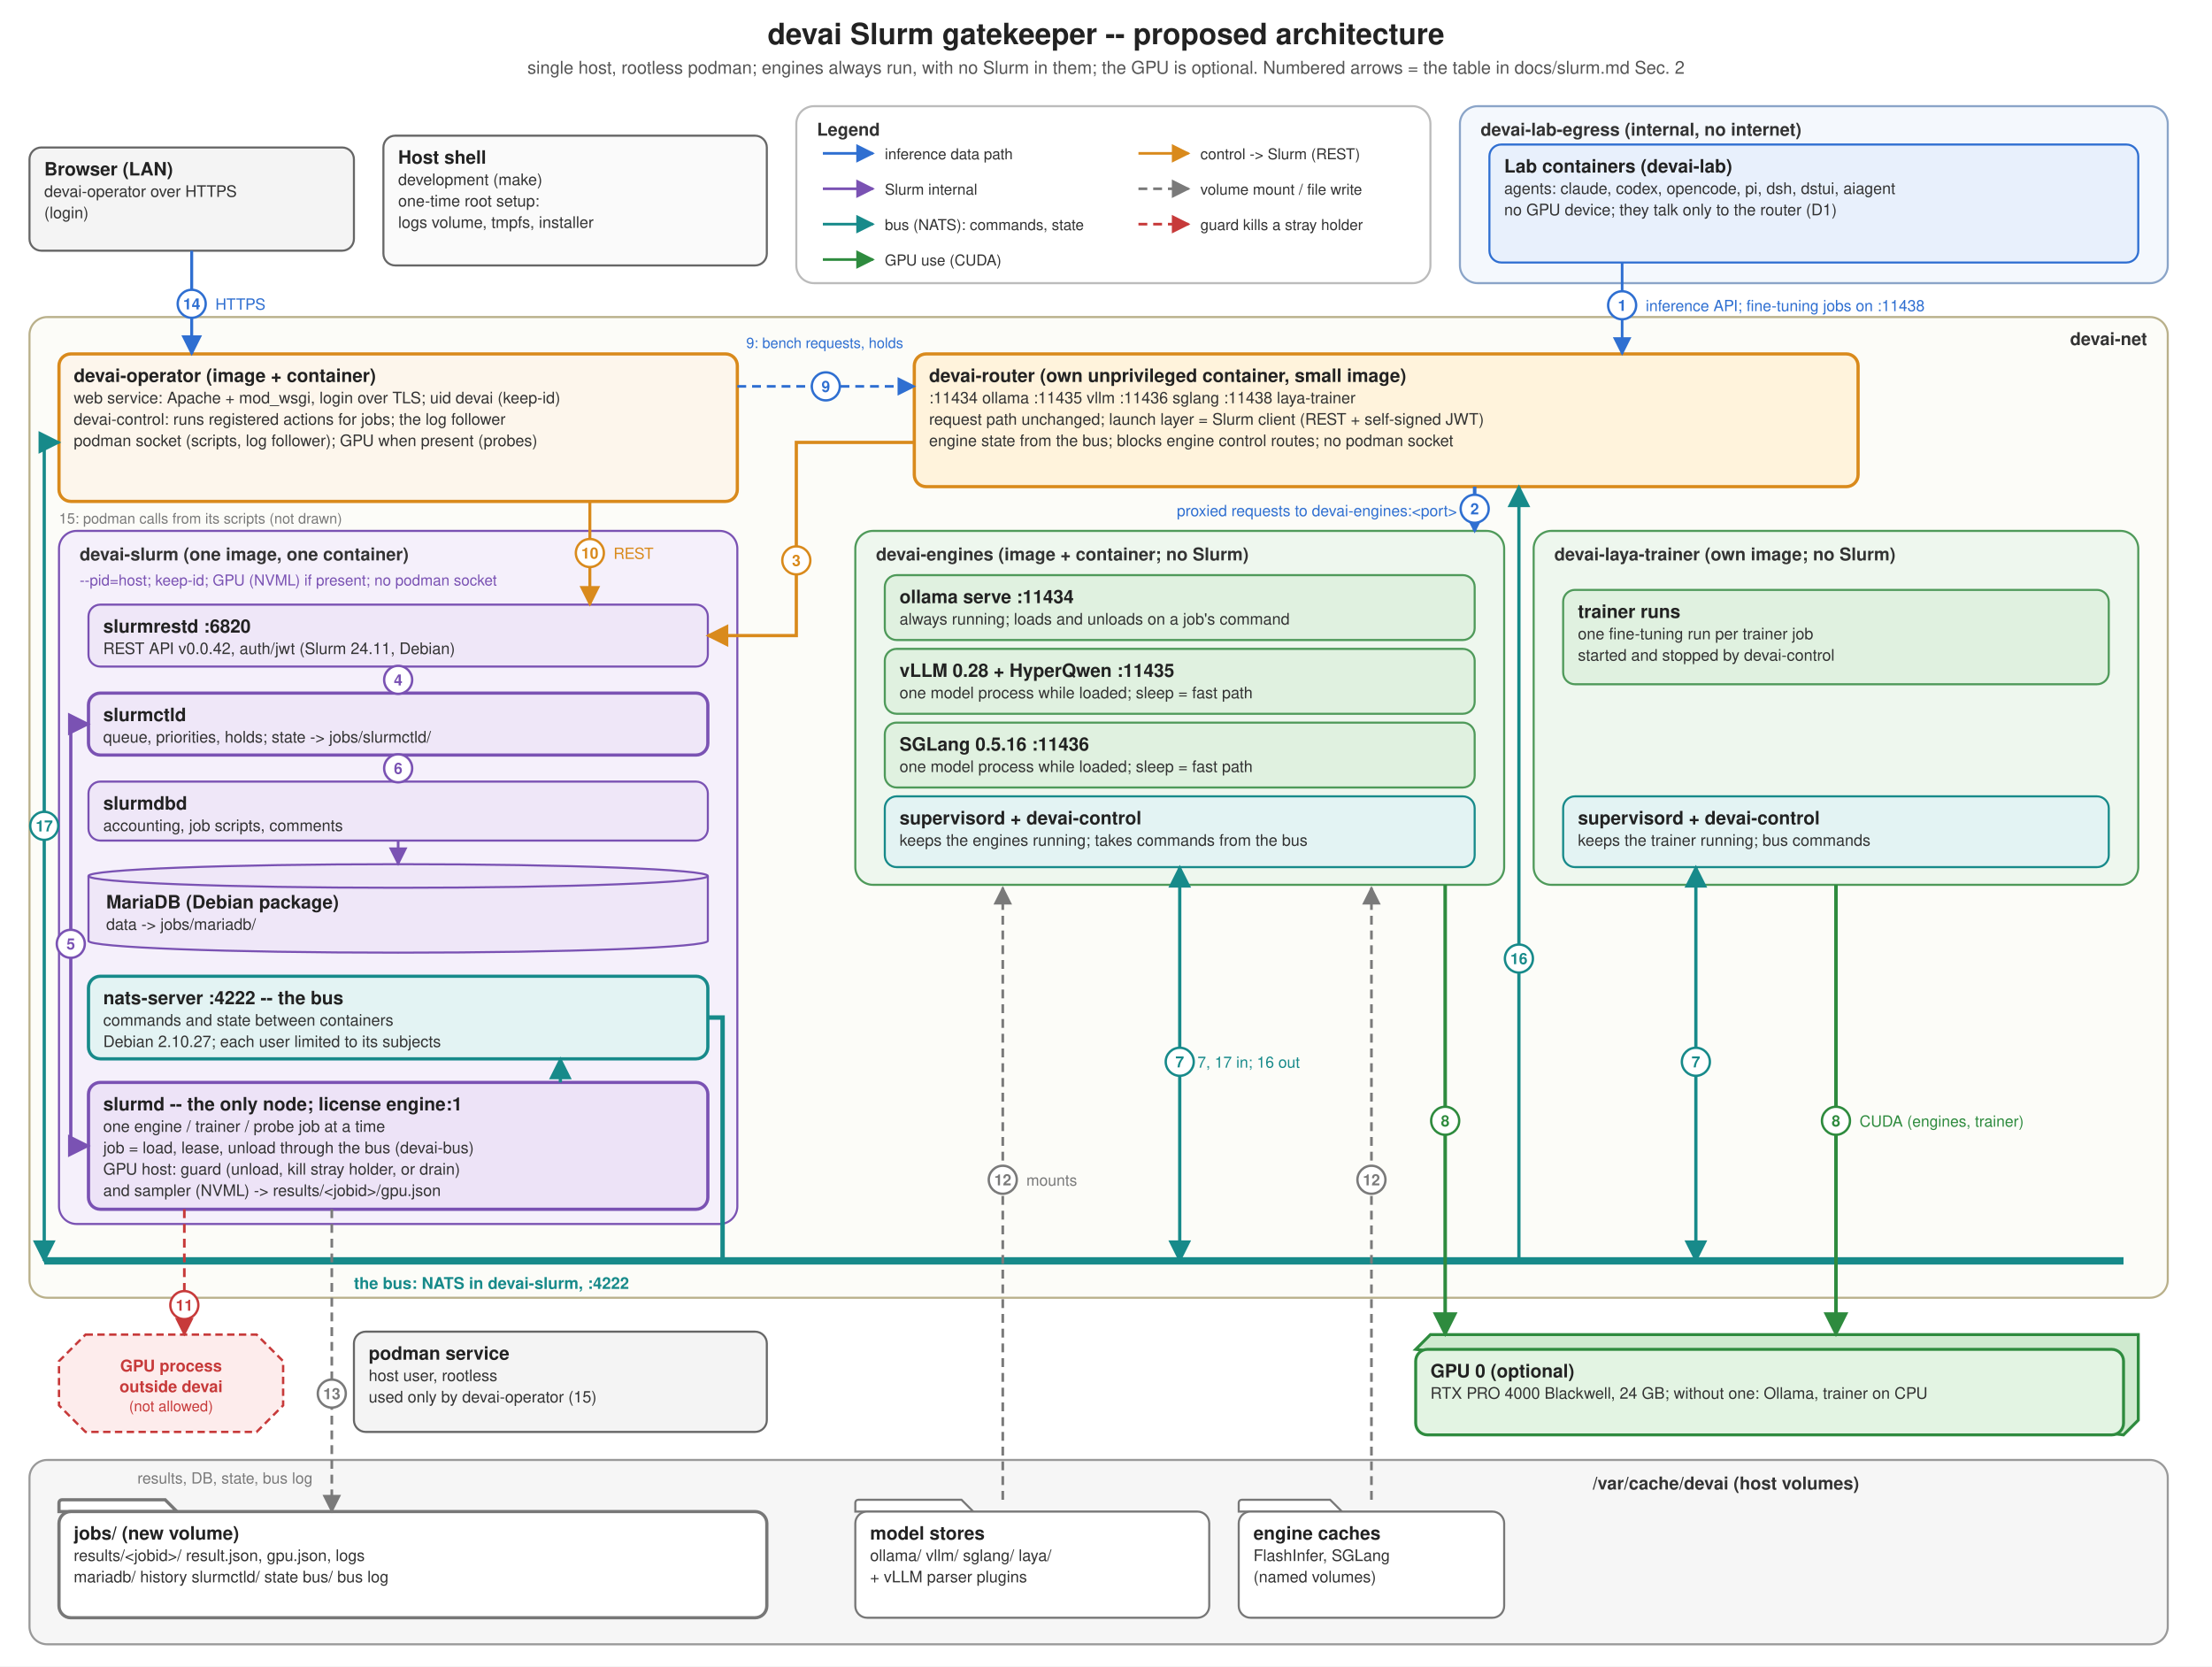
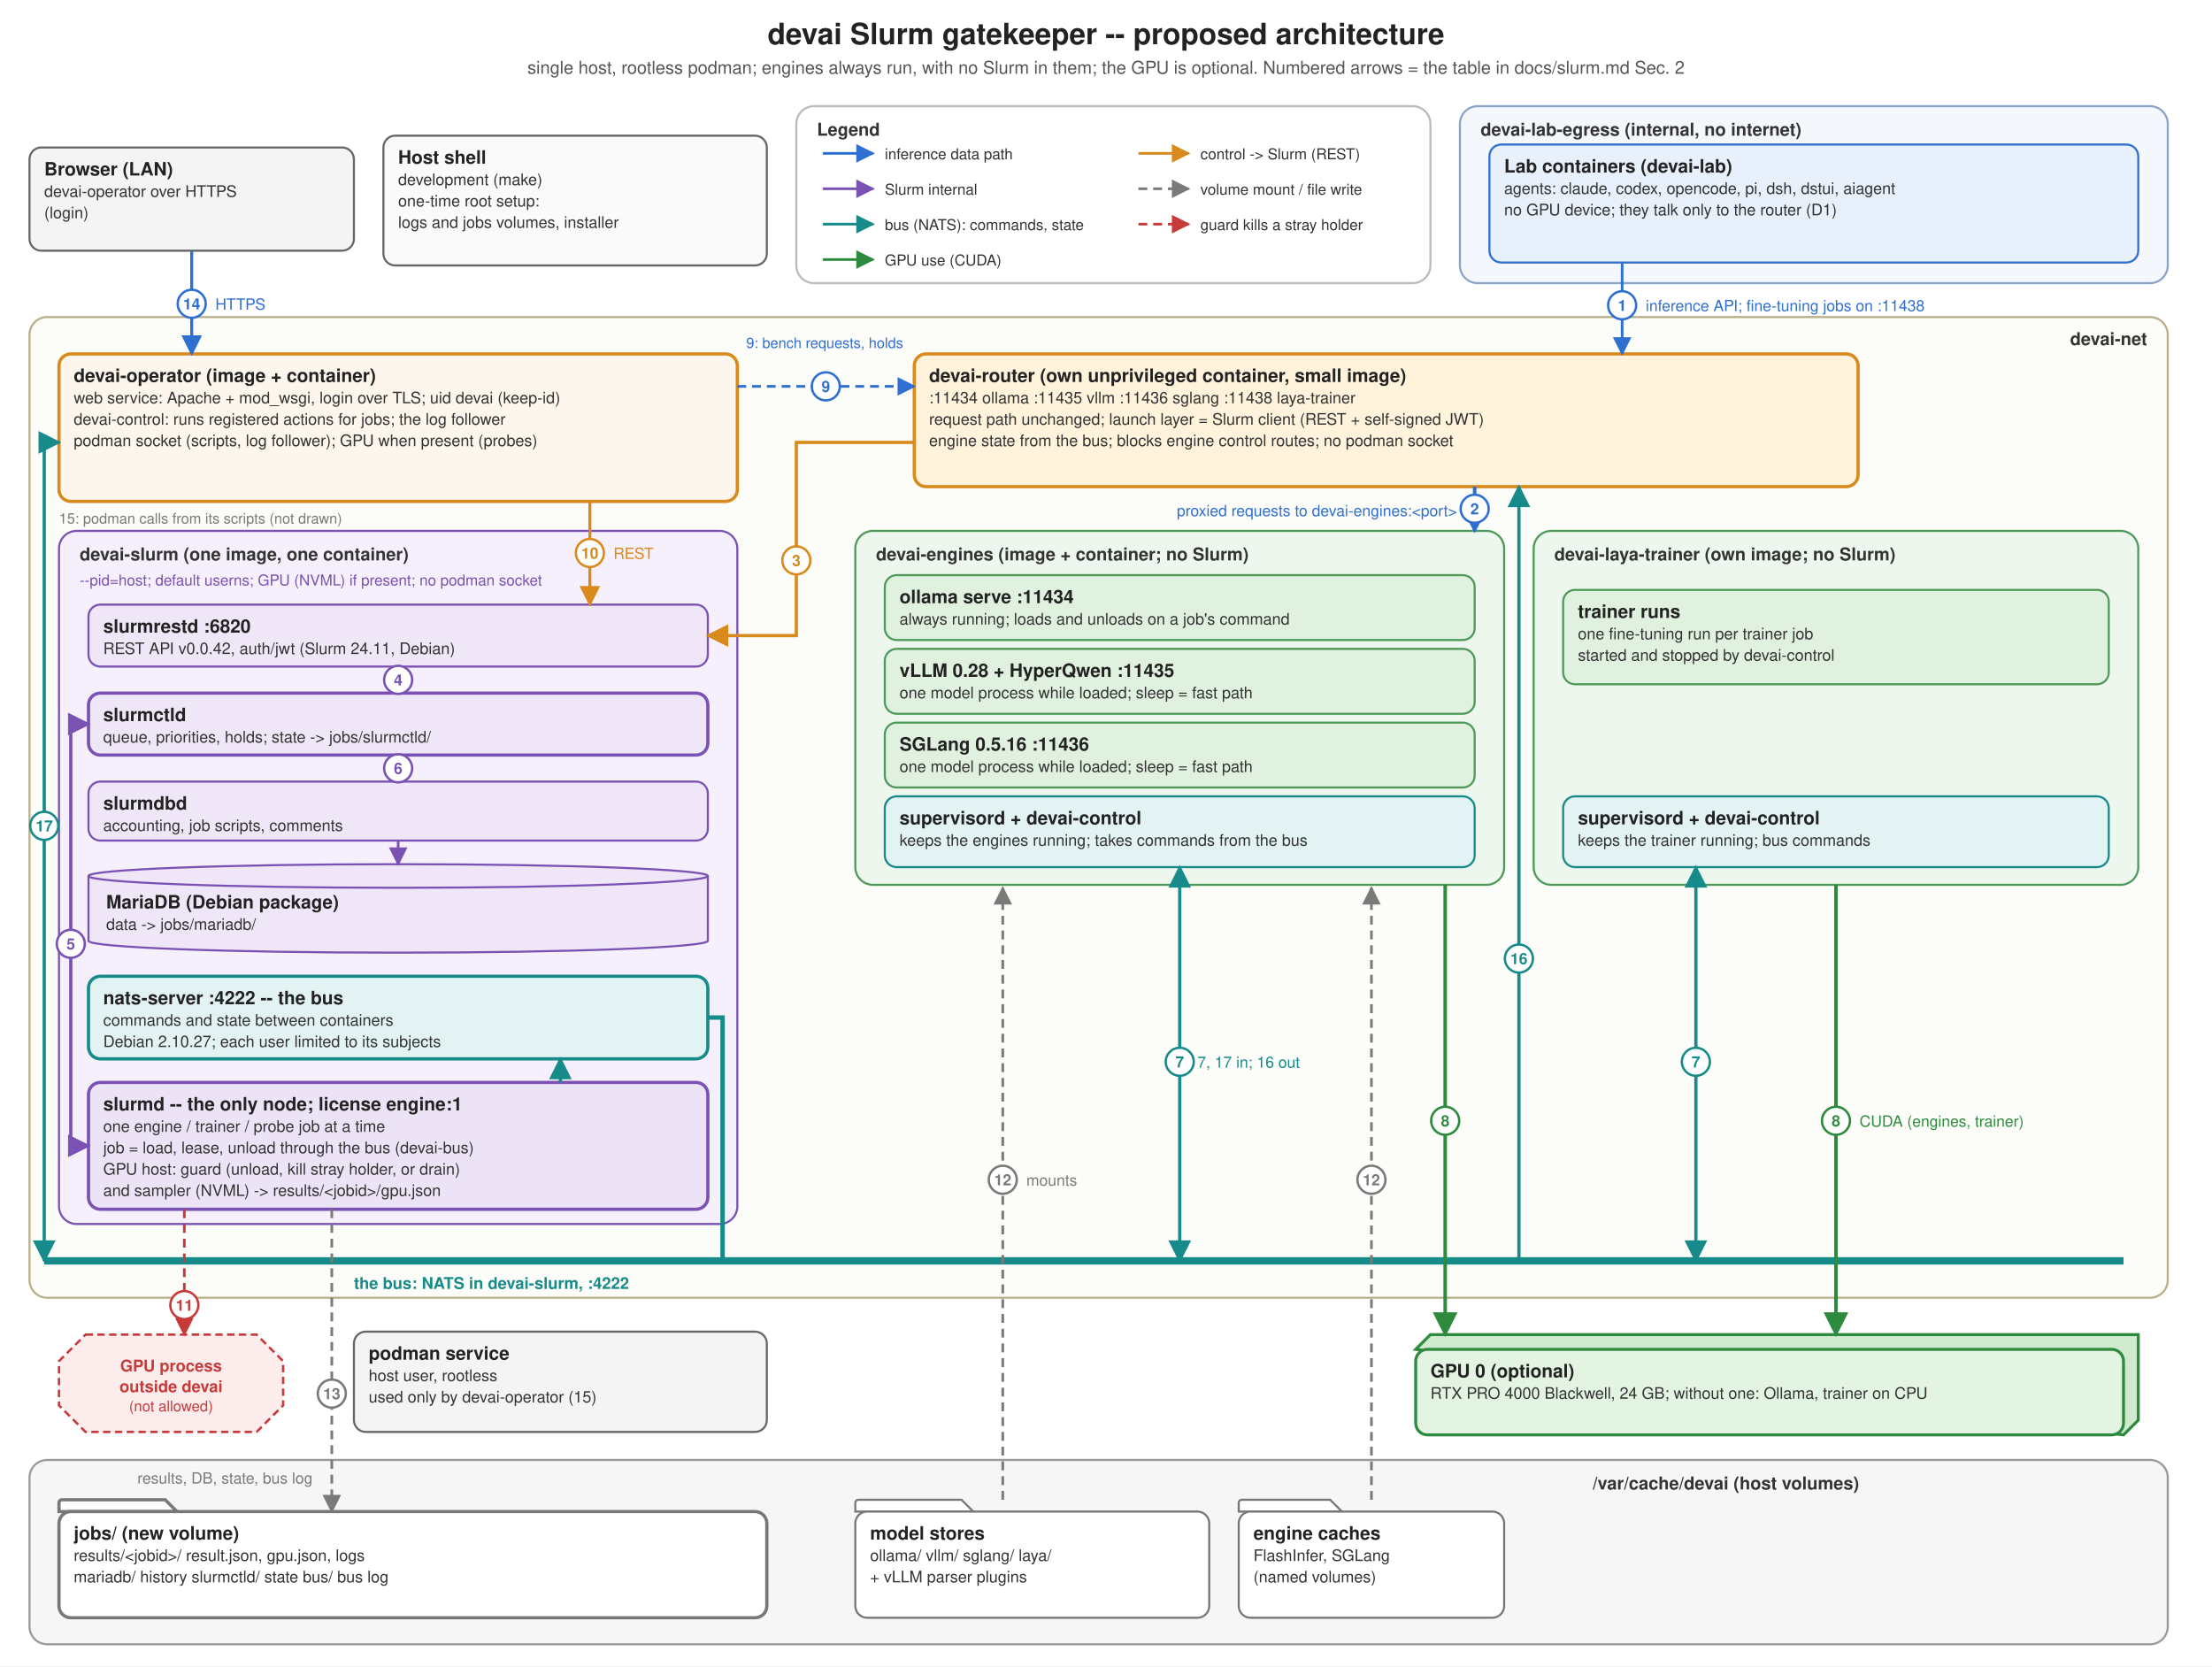
<svg xmlns="http://www.w3.org/2000/svg" width="1500" height="1130" viewBox="0 0 1500 1130">
  <defs>
    <marker id="e-data" viewBox="0 0 10 10" refX="9" refY="5" markerWidth="7" markerHeight="7" orient="auto">
      <path d="M0 0 L10 5 L0 10 z" fill="#2F6FD1" />
    </marker>
    <marker id="s-data" viewBox="0 0 10 10" refX="1" refY="5" markerWidth="7" markerHeight="7" orient="auto">
      <path d="M10 0 L0 5 L10 10 z" fill="#2F6FD1" />
    </marker>
    <marker id="e-control" viewBox="0 0 10 10" refX="9" refY="5" markerWidth="7" markerHeight="7" orient="auto">
      <path d="M0 0 L10 5 L0 10 z" fill="#D98A1C" />
    </marker>
    <marker id="s-control" viewBox="0 0 10 10" refX="1" refY="5" markerWidth="7" markerHeight="7" orient="auto">
      <path d="M10 0 L0 5 L10 10 z" fill="#D98A1C" />
    </marker>
    <marker id="e-slurm" viewBox="0 0 10 10" refX="9" refY="5" markerWidth="7" markerHeight="7" orient="auto">
      <path d="M0 0 L10 5 L0 10 z" fill="#7A52B3" />
    </marker>
    <marker id="s-slurm" viewBox="0 0 10 10" refX="1" refY="5" markerWidth="7" markerHeight="7" orient="auto">
      <path d="M10 0 L0 5 L10 10 z" fill="#7A52B3" />
    </marker>
    <marker id="e-bus" viewBox="0 0 10 10" refX="9" refY="5" markerWidth="7" markerHeight="7" orient="auto">
      <path d="M0 0 L10 5 L0 10 z" fill="#178A8A" />
    </marker>
    <marker id="s-bus" viewBox="0 0 10 10" refX="1" refY="5" markerWidth="7" markerHeight="7" orient="auto">
      <path d="M10 0 L0 5 L10 10 z" fill="#178A8A" />
    </marker>
    <marker id="e-gpu" viewBox="0 0 10 10" refX="9" refY="5" markerWidth="7" markerHeight="7" orient="auto">
      <path d="M0 0 L10 5 L0 10 z" fill="#2E8B3E" />
    </marker>
    <marker id="s-gpu" viewBox="0 0 10 10" refX="1" refY="5" markerWidth="7" markerHeight="7" orient="auto">
      <path d="M10 0 L0 5 L10 10 z" fill="#2E8B3E" />
    </marker>
    <marker id="e-storage" viewBox="0 0 10 10" refX="9" refY="5" markerWidth="7" markerHeight="7" orient="auto">
      <path d="M0 0 L10 5 L0 10 z" fill="#7A7A7A" />
    </marker>
    <marker id="s-storage" viewBox="0 0 10 10" refX="1" refY="5" markerWidth="7" markerHeight="7" orient="auto">
      <path d="M10 0 L0 5 L10 10 z" fill="#7A7A7A" />
    </marker>
    <marker id="e-kill" viewBox="0 0 10 10" refX="9" refY="5" markerWidth="7" markerHeight="7" orient="auto">
      <path d="M0 0 L10 5 L0 10 z" fill="#C73A3A" />
    </marker>
    <marker id="s-kill" viewBox="0 0 10 10" refX="1" refY="5" markerWidth="7" markerHeight="7" orient="auto">
      <path d="M10 0 L0 5 L10 10 z" fill="#C73A3A" />
    </marker>
  </defs>
  <rect width="1500" height="1130" fill="#FFFFFF" />
  <text x="750.0" y="30" font-family="Helvetica, Arial, sans-serif" font-size="20" font-weight="bold" fill="#222" text-anchor="middle">devai Slurm gatekeeper -- proposed architecture</text>
  <text x="750.0" y="50" font-family="Helvetica, Arial, sans-serif" font-size="12" font-weight="normal" fill="#555" text-anchor="middle">single host, rootless podman; engines always run, with no Slurm in them; the GPU is optional. Numbered arrows = the table in docs/slurm.md Sec. 2</text>
  <rect x="20" y="100" width="220" height="70" rx="8" fill="#F4F4F4" stroke="#666" stroke-width="1.4" />
  <text x="30" y="119" font-family="Helvetica, Arial, sans-serif" font-size="12.5" font-weight="bold" fill="#222" text-anchor="start">Browser (LAN)</text>
  <text x="30" y="133.5" font-family="Helvetica, Arial, sans-serif" font-size="10.8" font-weight="normal" fill="#333" text-anchor="start">devai-operator over HTTPS</text>
  <text x="30" y="148.0" font-family="Helvetica, Arial, sans-serif" font-size="10.8" font-weight="normal" fill="#333" text-anchor="start">(login)</text>
  <rect x="260" y="92" width="260" height="88" rx="8" fill="#FAFAFA" stroke="#666" stroke-width="1.4" />
  <text x="270" y="111" font-family="Helvetica, Arial, sans-serif" font-size="12.5" font-weight="bold" fill="#222" text-anchor="start">Host shell</text>
  <text x="270" y="125.5" font-family="Helvetica, Arial, sans-serif" font-size="10.8" font-weight="normal" fill="#333" text-anchor="start">development (make)</text>
  <text x="270" y="140.0" font-family="Helvetica, Arial, sans-serif" font-size="10.8" font-weight="normal" fill="#333" text-anchor="start">one-time root setup:</text>
-   <text x="270" y="154.5" font-family="Helvetica, Arial, sans-serif" font-size="10.8" font-weight="normal" fill="#333" text-anchor="start">logs volume, tmpfs, installer</text>
+   <text x="270" y="154.5" font-family="Helvetica, Arial, sans-serif" font-size="10.8" font-weight="normal" fill="#333" text-anchor="start">logs and jobs volumes, installer</text>
  <rect x="540" y="72" width="430" height="120" rx="12" fill="#FFFFFF" stroke="#BBBBBB" stroke-width="1.4" />
  <text x="554" y="92" font-family="Helvetica, Arial, sans-serif" font-size="12" font-weight="bold" fill="#333" text-anchor="start">Legend</text>
  <path d="M558 104 L592 104" fill="none" stroke="#2F6FD1" stroke-width="1.8" marker-end="url(#e-data)" />
  <text x="600" y="108" font-family="Helvetica, Arial, sans-serif" font-size="10.2" font-weight="normal" fill="#333" text-anchor="start">inference data path</text>
  <path d="M558 128 L592 128" fill="none" stroke="#7A52B3" stroke-width="1.8" marker-end="url(#e-slurm)" />
  <text x="600" y="132" font-family="Helvetica, Arial, sans-serif" font-size="10.2" font-weight="normal" fill="#333" text-anchor="start">Slurm internal</text>
  <path d="M558 152 L592 152" fill="none" stroke="#178A8A" stroke-width="1.8" marker-end="url(#e-bus)" />
  <text x="600" y="156" font-family="Helvetica, Arial, sans-serif" font-size="10.2" font-weight="normal" fill="#333" text-anchor="start">bus (NATS): commands, state</text>
  <path d="M558 176 L592 176" fill="none" stroke="#2E8B3E" stroke-width="1.8" marker-end="url(#e-gpu)" />
  <text x="600" y="180" font-family="Helvetica, Arial, sans-serif" font-size="10.2" font-weight="normal" fill="#333" text-anchor="start">GPU use (CUDA)</text>
  <path d="M772 104 L806 104" fill="none" stroke="#D98A1C" stroke-width="1.8" marker-end="url(#e-control)" />
  <text x="814" y="108" font-family="Helvetica, Arial, sans-serif" font-size="10.2" font-weight="normal" fill="#333" text-anchor="start">control -&gt; Slurm (REST)</text>
  <path d="M772 128 L806 128" fill="none" stroke="#7A7A7A" stroke-width="1.8" stroke-dasharray="6 4" marker-end="url(#e-storage)" />
  <text x="814" y="132" font-family="Helvetica, Arial, sans-serif" font-size="10.2" font-weight="normal" fill="#333" text-anchor="start">volume mount / file write</text>
  <path d="M772 152 L806 152" fill="none" stroke="#C73A3A" stroke-width="1.8" stroke-dasharray="6 4" marker-end="url(#e-kill)" />
  <text x="814" y="156" font-family="Helvetica, Arial, sans-serif" font-size="10.2" font-weight="normal" fill="#333" text-anchor="start">guard kills a stray holder</text>
  <rect x="990" y="72" width="480" height="120" rx="12" fill="#F4F8FD" stroke="#8AA4C8" stroke-width="1.4" />
  <text x="1004" y="92" font-family="Helvetica, Arial, sans-serif" font-size="12" font-weight="bold" fill="#333" text-anchor="start">devai-lab-egress  (internal, no internet)</text>
  <rect x="1010" y="98" width="440" height="80" rx="8" fill="#E8F0FC" stroke="#2F6FD1" stroke-width="1.4" />
  <text x="1020" y="117" font-family="Helvetica, Arial, sans-serif" font-size="12.5" font-weight="bold" fill="#222" text-anchor="start">Lab containers  (devai-lab)</text>
  <text x="1020" y="131.5" font-family="Helvetica, Arial, sans-serif" font-size="10.8" font-weight="normal" fill="#333" text-anchor="start">agents: claude, codex, opencode, pi, dsh, dstui, aiagent</text>
  <text x="1020" y="146.0" font-family="Helvetica, Arial, sans-serif" font-size="10.8" font-weight="normal" fill="#333" text-anchor="start">no GPU device; they talk only to the router (D1)</text>
  <rect x="20" y="215" width="1450" height="665" rx="12" fill="#FCFCF8" stroke="#B9B08A" stroke-width="1.4" />
  <text x="34" y="235" font-family="Helvetica, Arial, sans-serif" font-size="12" font-weight="bold" fill="#333" text-anchor="start" />
  <text x="1456" y="234" font-family="Helvetica, Arial, sans-serif" font-size="12" font-weight="bold" fill="#333" text-anchor="end">devai-net</text>
  <rect x="40" y="240" width="460" height="100" rx="8" fill="#FDF6EC" stroke="#D98A1C" stroke-width="2.2" />
  <text x="50" y="259" font-family="Helvetica, Arial, sans-serif" font-size="12.5" font-weight="bold" fill="#222" text-anchor="start">devai-operator  (image + container)</text>
  <text x="50" y="273.5" font-family="Helvetica, Arial, sans-serif" font-size="10.8" font-weight="normal" fill="#333" text-anchor="start">web service: Apache + mod_wsgi, login over TLS; uid devai (keep-id)</text>
  <text x="50" y="288.0" font-family="Helvetica, Arial, sans-serif" font-size="10.8" font-weight="normal" fill="#333" text-anchor="start">devai-control: runs registered actions for jobs; the log follower</text>
  <text x="50" y="302.5" font-family="Helvetica, Arial, sans-serif" font-size="10.8" font-weight="normal" fill="#333" text-anchor="start">podman socket (scripts, log follower); GPU when present (probes)</text>
  <rect x="620" y="240" width="640" height="90" rx="8" fill="#FFF3DC" stroke="#D98A1C" stroke-width="2.2" />
  <text x="630" y="259" font-family="Helvetica, Arial, sans-serif" font-size="12.5" font-weight="bold" fill="#222" text-anchor="start">devai-router  (own unprivileged container, small image)</text>
  <text x="630" y="273.5" font-family="Helvetica, Arial, sans-serif" font-size="10.8" font-weight="normal" fill="#333" text-anchor="start">:11434 ollama    :11435 vllm    :11436 sglang    :11438 laya-trainer</text>
  <text x="630" y="288.0" font-family="Helvetica, Arial, sans-serif" font-size="10.8" font-weight="normal" fill="#333" text-anchor="start">request path unchanged; launch layer = Slurm client (REST + self-signed JWT)</text>
  <text x="630" y="302.5" font-family="Helvetica, Arial, sans-serif" font-size="10.8" font-weight="normal" fill="#333" text-anchor="start">engine state from the bus; blocks engine control routes; no podman socket</text>
  <rect x="40" y="360" width="460" height="470" rx="12" fill="#F5F0FB" stroke="#7A52B3" stroke-width="1.4" />
  <text x="54" y="380" font-family="Helvetica, Arial, sans-serif" font-size="12" font-weight="bold" fill="#333" text-anchor="start">devai-slurm  (one image, one container)</text>
-   <text x="54" y="397" font-family="Helvetica, Arial, sans-serif" font-size="10.2" font-weight="normal" fill="#7A52B3" text-anchor="start">--pid=host; keep-id; GPU (NVML) if present; no podman socket</text>
+   <text x="54" y="397" font-family="Helvetica, Arial, sans-serif" font-size="10.2" font-weight="normal" fill="#7A52B3" text-anchor="start">--pid=host; default userns; GPU (NVML) if present; no podman socket</text>
  <rect x="60" y="410" width="420" height="42" rx="8" fill="#EFE7F8" stroke="#7A52B3" stroke-width="1.4" />
  <text x="70" y="429" font-family="Helvetica, Arial, sans-serif" font-size="12.5" font-weight="bold" fill="#222" text-anchor="start">slurmrestd  :6820</text>
  <text x="70" y="443.5" font-family="Helvetica, Arial, sans-serif" font-size="10.8" font-weight="normal" fill="#333" text-anchor="start">REST API v0.0.42, auth/jwt  (Slurm 24.11, Debian)</text>
  <rect x="60" y="470" width="420" height="42" rx="8" fill="#EFE7F8" stroke="#7A52B3" stroke-width="2.2" />
  <text x="70" y="489" font-family="Helvetica, Arial, sans-serif" font-size="12.5" font-weight="bold" fill="#222" text-anchor="start">slurmctld</text>
  <text x="70" y="503.5" font-family="Helvetica, Arial, sans-serif" font-size="10.8" font-weight="normal" fill="#333" text-anchor="start">queue, priorities, holds; state -&gt; jobs/slurmctld/</text>
  <rect x="60" y="530" width="420" height="40" rx="8" fill="#EFE7F8" stroke="#7A52B3" stroke-width="1.4" />
  <text x="70" y="549" font-family="Helvetica, Arial, sans-serif" font-size="12.5" font-weight="bold" fill="#222" text-anchor="start">slurmdbd</text>
  <text x="70" y="563.5" font-family="Helvetica, Arial, sans-serif" font-size="10.8" font-weight="normal" fill="#333" text-anchor="start">accounting, job scripts, comments</text>
  <path d="M60 594 v44 a210.0 8 0 0 0 420 0 v-44" fill="#EFE7F8" stroke="#7A52B3" stroke-width="1.4" />
  <ellipse cx="270.0" cy="594" rx="210.0" ry="8" fill="#EFE7F8" stroke="#7A52B3" stroke-width="1.4" />
  <text x="72" y="616" font-family="Helvetica, Arial, sans-serif" font-size="12.5" font-weight="bold" fill="#222" text-anchor="start">MariaDB  (Debian package)</text>
  <text x="72" y="630.5" font-family="Helvetica, Arial, sans-serif" font-size="10.8" font-weight="normal" fill="#333" text-anchor="start">data -&gt; jobs/mariadb/</text>
  <rect x="60" y="662" width="420" height="56" rx="8" fill="#E3F3F3" stroke="#178A8A" stroke-width="2.2" />
  <text x="70" y="681" font-family="Helvetica, Arial, sans-serif" font-size="12.5" font-weight="bold" fill="#222" text-anchor="start">nats-server  :4222  --  the bus</text>
  <text x="70" y="695.5" font-family="Helvetica, Arial, sans-serif" font-size="10.8" font-weight="normal" fill="#333" text-anchor="start">commands and state between containers</text>
  <text x="70" y="710.0" font-family="Helvetica, Arial, sans-serif" font-size="10.8" font-weight="normal" fill="#333" text-anchor="start">Debian 2.10.27; each user limited to its subjects</text>
  <rect x="60" y="734" width="420" height="86" rx="8" fill="#EDE3F7" stroke="#7A52B3" stroke-width="2.2" />
  <text x="70" y="753" font-family="Helvetica, Arial, sans-serif" font-size="12.5" font-weight="bold" fill="#222" text-anchor="start">slurmd  --  the only node;  license engine:1</text>
  <text x="70" y="767.5" font-family="Helvetica, Arial, sans-serif" font-size="10.8" font-weight="normal" fill="#333" text-anchor="start">one engine / trainer / probe job at a time</text>
  <text x="70" y="782.0" font-family="Helvetica, Arial, sans-serif" font-size="10.8" font-weight="normal" fill="#333" text-anchor="start">job = load, lease, unload through the bus (devai-bus)</text>
  <text x="70" y="796.5" font-family="Helvetica, Arial, sans-serif" font-size="10.8" font-weight="normal" fill="#333" text-anchor="start">GPU host: guard (unload, kill stray holder, or drain)</text>
  <text x="70" y="811.0" font-family="Helvetica, Arial, sans-serif" font-size="10.8" font-weight="normal" fill="#333" text-anchor="start">   and sampler (NVML) -&gt; results/&lt;jobid&gt;/gpu.json</text>
  <rect x="580" y="360" width="440" height="240" rx="12" fill="#EEF7EE" stroke="#4F9A5A" stroke-width="1.4" />
  <text x="594" y="380" font-family="Helvetica, Arial, sans-serif" font-size="12" font-weight="bold" fill="#333" text-anchor="start">devai-engines  (image + container; no Slurm)</text>
  <rect x="600" y="390" width="400" height="44" rx="8" fill="#E0F1E0" stroke="#4F9A5A" stroke-width="1.4" />
  <text x="610" y="409" font-family="Helvetica, Arial, sans-serif" font-size="12.5" font-weight="bold" fill="#222" text-anchor="start">ollama serve  :11434</text>
  <text x="610" y="423.5" font-family="Helvetica, Arial, sans-serif" font-size="10.8" font-weight="normal" fill="#333" text-anchor="start">always running; loads and unloads on a job's command</text>
  <rect x="600" y="440" width="400" height="44" rx="8" fill="#E0F1E0" stroke="#4F9A5A" stroke-width="1.4" />
  <text x="610" y="459" font-family="Helvetica, Arial, sans-serif" font-size="12.5" font-weight="bold" fill="#222" text-anchor="start">vLLM 0.28 + HyperQwen  :11435</text>
  <text x="610" y="473.5" font-family="Helvetica, Arial, sans-serif" font-size="10.8" font-weight="normal" fill="#333" text-anchor="start">one model process while loaded; sleep = fast path</text>
  <rect x="600" y="490" width="400" height="44" rx="8" fill="#E0F1E0" stroke="#4F9A5A" stroke-width="1.4" />
  <text x="610" y="509" font-family="Helvetica, Arial, sans-serif" font-size="12.5" font-weight="bold" fill="#222" text-anchor="start">SGLang 0.5.16  :11436</text>
  <text x="610" y="523.5" font-family="Helvetica, Arial, sans-serif" font-size="10.8" font-weight="normal" fill="#333" text-anchor="start">one model process while loaded; sleep = fast path</text>
  <rect x="600" y="540" width="400" height="48" rx="8" fill="#E3F3F3" stroke="#178A8A" stroke-width="1.4" />
  <text x="610" y="559" font-family="Helvetica, Arial, sans-serif" font-size="12.5" font-weight="bold" fill="#222" text-anchor="start">supervisord + devai-control</text>
  <text x="610" y="573.5" font-family="Helvetica, Arial, sans-serif" font-size="10.8" font-weight="normal" fill="#333" text-anchor="start">keeps the engines running; takes commands from the bus</text>
  <rect x="1040" y="360" width="410" height="240" rx="12" fill="#EEF7EE" stroke="#4F9A5A" stroke-width="1.4" />
  <text x="1054" y="380" font-family="Helvetica, Arial, sans-serif" font-size="12" font-weight="bold" fill="#333" text-anchor="start">devai-laya-trainer  (own image; no Slurm)</text>
  <rect x="1060" y="400" width="370" height="64" rx="8" fill="#E0F1E0" stroke="#4F9A5A" stroke-width="1.4" />
  <text x="1070" y="419" font-family="Helvetica, Arial, sans-serif" font-size="12.5" font-weight="bold" fill="#222" text-anchor="start">trainer runs</text>
  <text x="1070" y="433.5" font-family="Helvetica, Arial, sans-serif" font-size="10.8" font-weight="normal" fill="#333" text-anchor="start">one fine-tuning run per trainer job</text>
  <text x="1070" y="448.0" font-family="Helvetica, Arial, sans-serif" font-size="10.8" font-weight="normal" fill="#333" text-anchor="start">started and stopped by devai-control</text>
  <rect x="1060" y="540" width="370" height="48" rx="8" fill="#E3F3F3" stroke="#178A8A" stroke-width="1.4" />
  <text x="1070" y="559" font-family="Helvetica, Arial, sans-serif" font-size="12.5" font-weight="bold" fill="#222" text-anchor="start">supervisord + devai-control</text>
  <text x="1070" y="573.5" font-family="Helvetica, Arial, sans-serif" font-size="10.8" font-weight="normal" fill="#333" text-anchor="start">keeps the trainer running; bus commands</text>
  <path d="M30 855 H1440" fill="none" stroke="#178A8A" stroke-width="5" />
  <path d="M480 690 H490 V855" fill="none" stroke="#178A8A" stroke-width="3" />
  <text x="240" y="874" font-family="Helvetica, Arial, sans-serif" font-size="11" font-weight="bold" fill="#178A8A" text-anchor="start">the bus: NATS in devai-slurm, :4222</text>
  <path d="M58 905 h116 l18 18 v30 l-18 18 h-116 l-18 -18 v-30 z" fill="#FDECEC" stroke="#C73A3A" stroke-width="1.6" stroke-dasharray="5 3" />
  <text x="116" y="930" font-family="Helvetica, Arial, sans-serif" font-size="11" font-weight="bold" fill="#C73A3A" text-anchor="middle">GPU process</text>
  <text x="116" y="944" font-family="Helvetica, Arial, sans-serif" font-size="11" font-weight="bold" fill="#C73A3A" text-anchor="middle">outside devai</text>
  <text x="116" y="957" font-family="Helvetica, Arial, sans-serif" font-size="10" font-weight="normal" fill="#C73A3A" text-anchor="middle">(not allowed)</text>
  <rect x="240" y="903" width="280" height="68" rx="8" fill="#F4F4F4" stroke="#666" stroke-width="1.4" />
  <text x="250" y="922" font-family="Helvetica, Arial, sans-serif" font-size="12.5" font-weight="bold" fill="#222" text-anchor="start">podman service</text>
  <text x="250" y="936.5" font-family="Helvetica, Arial, sans-serif" font-size="10.8" font-weight="normal" fill="#333" text-anchor="start">host user, rootless</text>
  <text x="250" y="951.0" font-family="Helvetica, Arial, sans-serif" font-size="10.8" font-weight="normal" fill="#333" text-anchor="start">used only by devai-operator (15)</text>
  <path d="M960 915 l10 -10 h480 v58 l-10 10 z" fill="#CFEACF" stroke="#2E8B3E" stroke-width="2" />
  <rect x="960" y="915" width="480" height="58" rx="8" fill="#E3F4E3" stroke="#2E8B3E" stroke-width="2" />
  <text x="970" y="934" font-family="Helvetica, Arial, sans-serif" font-size="12.5" font-weight="bold" fill="#222" text-anchor="start">GPU 0  (optional)</text>
  <text x="970" y="948.5" font-family="Helvetica, Arial, sans-serif" font-size="10.8" font-weight="normal" fill="#333" text-anchor="start">RTX PRO 4000 Blackwell, 24 GB; without one: Ollama, trainer on CPU</text>
  <rect x="20" y="990" width="1450" height="125" rx="12" fill="#F6F6F6" stroke="#999999" stroke-width="1.4" />
  <text x="1080" y="1010" font-family="Helvetica, Arial, sans-serif" font-size="12" font-weight="bold" fill="#333" text-anchor="start">/var/cache/devai   (host volumes)</text>
  <path d="M40 1025 v-6 a2 2 0 0 1 2 -2 h70 l8 8 z" fill="#FFFFFF" stroke="#777" stroke-width="2.2" />
  <rect x="40" y="1025" width="480" height="72" rx="8" fill="#FFFFFF" stroke="#777" stroke-width="2.2" />
  <text x="50" y="1044" font-family="Helvetica, Arial, sans-serif" font-size="12.5" font-weight="bold" fill="#222" text-anchor="start">jobs/   (new volume)</text>
  <text x="50" y="1058.5" font-family="Helvetica, Arial, sans-serif" font-size="10.8" font-weight="normal" fill="#333" text-anchor="start">results/&lt;jobid&gt;/  result.json, gpu.json, logs</text>
  <text x="50" y="1073.0" font-family="Helvetica, Arial, sans-serif" font-size="10.8" font-weight="normal" fill="#333" text-anchor="start">mariadb/  history    slurmctld/  state    bus/  bus log</text>
  <path d="M580 1025 v-6 a2 2 0 0 1 2 -2 h70 l8 8 z" fill="#FFFFFF" stroke="#777" stroke-width="1.4" />
  <rect x="580" y="1025" width="240" height="72" rx="8" fill="#FFFFFF" stroke="#777" stroke-width="1.4" />
  <text x="590" y="1044" font-family="Helvetica, Arial, sans-serif" font-size="12.5" font-weight="bold" fill="#222" text-anchor="start">model stores</text>
  <text x="590" y="1058.5" font-family="Helvetica, Arial, sans-serif" font-size="10.8" font-weight="normal" fill="#333" text-anchor="start">ollama/ vllm/ sglang/ laya/</text>
  <text x="590" y="1073.0" font-family="Helvetica, Arial, sans-serif" font-size="10.8" font-weight="normal" fill="#333" text-anchor="start">+ vLLM parser plugins</text>
  <path d="M840 1025 v-6 a2 2 0 0 1 2 -2 h60 l8 8 z" fill="#FFFFFF" stroke="#777" stroke-width="1.4" />
  <rect x="840" y="1025" width="180" height="72" rx="8" fill="#FFFFFF" stroke="#777" stroke-width="1.4" />
  <text x="850" y="1044" font-family="Helvetica, Arial, sans-serif" font-size="12.5" font-weight="bold" fill="#222" text-anchor="start">engine caches</text>
  <text x="850" y="1058.5" font-family="Helvetica, Arial, sans-serif" font-size="10.8" font-weight="normal" fill="#333" text-anchor="start">FlashInfer, SGLang</text>
  <text x="850" y="1073.0" font-family="Helvetica, Arial, sans-serif" font-size="10.8" font-weight="normal" fill="#333" text-anchor="start">(named volumes)</text>
  <path d="M1100 178 L1100 240" fill="none" stroke="#2F6FD1" stroke-width="1.8" marker-end="url(#e-data)" />
  <circle cx="1100" cy="207" r="9.5" fill="#FFFFFF" stroke="#2F6FD1" stroke-width="1.6" />
  <text x="1100" y="210.8" font-family="Helvetica, Arial, sans-serif" font-size="10.5" font-weight="bold" fill="#2F6FD1" text-anchor="middle">1</text>
  <text x="1116" y="211" font-family="Helvetica, Arial, sans-serif" font-size="10.5" font-weight="normal" fill="#2F6FD1" text-anchor="start">inference API; fine-tuning jobs on :11438</text>
  <path d="M1000 330 L1000 360" fill="none" stroke="#2F6FD1" stroke-width="2.4" marker-end="url(#e-data)" />
  <circle cx="1000" cy="345" r="9.5" fill="#FFFFFF" stroke="#2F6FD1" stroke-width="1.6" />
  <text x="1000" y="348.8" font-family="Helvetica, Arial, sans-serif" font-size="10.5" font-weight="bold" fill="#2F6FD1" text-anchor="middle">2</text>
  <text x="988" y="350" font-family="Helvetica, Arial, sans-serif" font-size="10.5" font-weight="normal" fill="#2F6FD1" text-anchor="end">proxied requests to devai-engines:&lt;port&gt;</text>
  <path d="M620 300 L540 300 L540 431 L480 431" fill="none" stroke="#D98A1C" stroke-width="2.2" marker-end="url(#e-control)" />
  <circle cx="540" cy="380" r="9.5" fill="#FFFFFF" stroke="#D98A1C" stroke-width="1.6" />
  <text x="540" y="383.8" font-family="Helvetica, Arial, sans-serif" font-size="10.5" font-weight="bold" fill="#D98A1C" text-anchor="middle">3</text>
  <path d="M270 452 L270 470" fill="none" stroke="#7A52B3" stroke-width="1.8" marker-end="url(#e-slurm)" />
  <circle cx="270" cy="461" r="9.5" fill="#FFFFFF" stroke="#7A52B3" stroke-width="1.6" />
  <text x="270" y="464.8" font-family="Helvetica, Arial, sans-serif" font-size="10.5" font-weight="bold" fill="#7A52B3" text-anchor="middle">4</text>
  <path d="M60 491 L48 491 L48 777 L60 777" fill="none" stroke="#7A52B3" stroke-width="2.2" marker-end="url(#e-slurm)" marker-start="url(#s-slurm)" />
  <circle cx="48" cy="640" r="9.5" fill="#FFFFFF" stroke="#7A52B3" stroke-width="1.6" />
  <text x="48" y="643.8" font-family="Helvetica, Arial, sans-serif" font-size="10.5" font-weight="bold" fill="#7A52B3" text-anchor="middle">5</text>
  <path d="M270 512 L270 530" fill="none" stroke="#7A52B3" stroke-width="1.8" marker-end="url(#e-slurm)" />
  <circle cx="270" cy="521" r="9.5" fill="#FFFFFF" stroke="#7A52B3" stroke-width="1.6" />
  <text x="270" y="524.8" font-family="Helvetica, Arial, sans-serif" font-size="10.5" font-weight="bold" fill="#7A52B3" text-anchor="middle">6</text>
  <path d="M270 570 L270 586" fill="none" stroke="#7A52B3" stroke-width="1.8" marker-end="url(#e-slurm)" />
  <path d="M380 734 L380 718" fill="none" stroke="#178A8A" stroke-width="2.2" marker-end="url(#e-bus)" />
  <path d="M800 855 L800 588" fill="none" stroke="#178A8A" stroke-width="2.2" marker-end="url(#e-bus)" marker-start="url(#s-bus)" />
  <circle cx="800" cy="720" r="9.5" fill="#FFFFFF" stroke="#178A8A" stroke-width="1.6" />
  <text x="800" y="723.8" font-family="Helvetica, Arial, sans-serif" font-size="10.5" font-weight="bold" fill="#178A8A" text-anchor="middle">7</text>
  <text x="812" y="724" font-family="Helvetica, Arial, sans-serif" font-size="10.5" font-weight="normal" fill="#178A8A" text-anchor="start">7, 17 in; 16 out</text>
  <path d="M1150 855 L1150 588" fill="none" stroke="#178A8A" stroke-width="2.2" marker-end="url(#e-bus)" marker-start="url(#s-bus)" />
  <circle cx="1150" cy="720" r="9.5" fill="#FFFFFF" stroke="#178A8A" stroke-width="1.6" />
  <text x="1150" y="723.8" font-family="Helvetica, Arial, sans-serif" font-size="10.5" font-weight="bold" fill="#178A8A" text-anchor="middle">7</text>
  <path d="M1030 855 L1030 330" fill="none" stroke="#178A8A" stroke-width="2.2" marker-end="url(#e-bus)" />
  <circle cx="1030" cy="650" r="9.5" fill="#FFFFFF" stroke="#178A8A" stroke-width="1.6" />
  <text x="1030" y="653.8" font-family="Helvetica, Arial, sans-serif" font-size="10.5" font-weight="bold" fill="#178A8A" text-anchor="middle">16</text>
  <path d="M30 855 L30 300 L40 300" fill="none" stroke="#178A8A" stroke-width="2.2" marker-end="url(#e-bus)" marker-start="url(#s-bus)" />
  <circle cx="30" cy="560" r="9.5" fill="#FFFFFF" stroke="#178A8A" stroke-width="1.6" />
  <text x="30" y="563.8" font-family="Helvetica, Arial, sans-serif" font-size="10.5" font-weight="bold" fill="#178A8A" text-anchor="middle">17</text>
  <path d="M980 600 L980 905" fill="none" stroke="#2E8B3E" stroke-width="2.4" marker-end="url(#e-gpu)" />
  <circle cx="980" cy="760" r="9.5" fill="#FFFFFF" stroke="#2E8B3E" stroke-width="1.6" />
  <text x="980" y="763.8" font-family="Helvetica, Arial, sans-serif" font-size="10.5" font-weight="bold" fill="#2E8B3E" text-anchor="middle">8</text>
  <path d="M1245 600 L1245 905" fill="none" stroke="#2E8B3E" stroke-width="2.4" marker-end="url(#e-gpu)" />
  <circle cx="1245" cy="760" r="9.5" fill="#FFFFFF" stroke="#2E8B3E" stroke-width="1.6" />
  <text x="1245" y="763.8" font-family="Helvetica, Arial, sans-serif" font-size="10.5" font-weight="bold" fill="#2E8B3E" text-anchor="middle">8</text>
  <text x="1261" y="764" font-family="Helvetica, Arial, sans-serif" font-size="10.5" font-weight="normal" fill="#2E8B3E" text-anchor="start">CUDA (engines, trainer)</text>
  <path d="M500 262 L620 262" fill="none" stroke="#2F6FD1" stroke-width="1.8" stroke-dasharray="6 4" marker-end="url(#e-data)" />
  <circle cx="560" cy="262" r="9.5" fill="#FFFFFF" stroke="#2F6FD1" stroke-width="1.6" />
  <text x="560" y="265.8" font-family="Helvetica, Arial, sans-serif" font-size="10.5" font-weight="bold" fill="#2F6FD1" text-anchor="middle">9</text>
  <text x="506" y="236" font-family="Helvetica, Arial, sans-serif" font-size="9.8" font-weight="normal" fill="#2F6FD1" text-anchor="start">9: bench requests, holds</text>
  <path d="M400 340 L400 410" fill="none" stroke="#D98A1C" stroke-width="2.0" marker-end="url(#e-control)" />
  <circle cx="400" cy="375" r="9.5" fill="#FFFFFF" stroke="#D98A1C" stroke-width="1.6" />
  <text x="400" y="378.8" font-family="Helvetica, Arial, sans-serif" font-size="10.5" font-weight="bold" fill="#D98A1C" text-anchor="middle">10</text>
  <text x="416" y="379" font-family="Helvetica, Arial, sans-serif" font-size="10.5" font-weight="normal" fill="#D98A1C" text-anchor="start">REST</text>
  <path d="M125 820 L125 905" fill="none" stroke="#C73A3A" stroke-width="1.8" stroke-dasharray="6 4" marker-end="url(#e-kill)" />
  <circle cx="125" cy="885" r="9.5" fill="#FFFFFF" stroke="#C73A3A" stroke-width="1.6" />
  <text x="125" y="888.8" font-family="Helvetica, Arial, sans-serif" font-size="10.5" font-weight="bold" fill="#C73A3A" text-anchor="middle">11</text>
  <path d="M680 1017 L680 602" fill="none" stroke="#7A7A7A" stroke-width="1.8" stroke-dasharray="6 4" marker-end="url(#e-storage)" />
  <circle cx="680" cy="800" r="9.5" fill="#FFFFFF" stroke="#7A7A7A" stroke-width="1.6" />
  <text x="680" y="803.8" font-family="Helvetica, Arial, sans-serif" font-size="10.5" font-weight="bold" fill="#7A7A7A" text-anchor="middle">12</text>
  <text x="696" y="804" font-family="Helvetica, Arial, sans-serif" font-size="10.5" font-weight="normal" fill="#7A7A7A" text-anchor="start">mounts</text>
  <path d="M930 1017 L930 602" fill="none" stroke="#7A7A7A" stroke-width="1.8" stroke-dasharray="6 4" marker-end="url(#e-storage)" />
  <circle cx="930" cy="800" r="9.5" fill="#FFFFFF" stroke="#7A7A7A" stroke-width="1.6" />
  <text x="930" y="803.8" font-family="Helvetica, Arial, sans-serif" font-size="10.5" font-weight="bold" fill="#7A7A7A" text-anchor="middle">12</text>
  <path d="M225 820 L225 1025" fill="none" stroke="#7A7A7A" stroke-width="1.8" stroke-dasharray="6 4" marker-end="url(#e-storage)" />
  <circle cx="225" cy="945" r="9.5" fill="#FFFFFF" stroke="#7A7A7A" stroke-width="1.6" />
  <text x="225" y="948.8" font-family="Helvetica, Arial, sans-serif" font-size="10.5" font-weight="bold" fill="#7A7A7A" text-anchor="middle">13</text>
  <text x="212" y="1006" font-family="Helvetica, Arial, sans-serif" font-size="10.5" font-weight="normal" fill="#7A7A7A" text-anchor="end">results, DB, state, bus log</text>
  <path d="M130 170 L130 240" fill="none" stroke="#2F6FD1" stroke-width="2.0" marker-end="url(#e-data)" />
  <circle cx="130" cy="206" r="9.5" fill="#FFFFFF" stroke="#2F6FD1" stroke-width="1.6" />
  <text x="130" y="209.8" font-family="Helvetica, Arial, sans-serif" font-size="10.5" font-weight="bold" fill="#2F6FD1" text-anchor="middle">14</text>
  <text x="146" y="210" font-family="Helvetica, Arial, sans-serif" font-size="10.5" font-weight="normal" fill="#2F6FD1" text-anchor="start">HTTPS</text>
  <text x="40" y="355" font-family="Helvetica, Arial, sans-serif" font-size="9.8" font-weight="normal" fill="#7A7A7A" text-anchor="start">15: podman calls from its scripts (not drawn)</text>
</svg>
